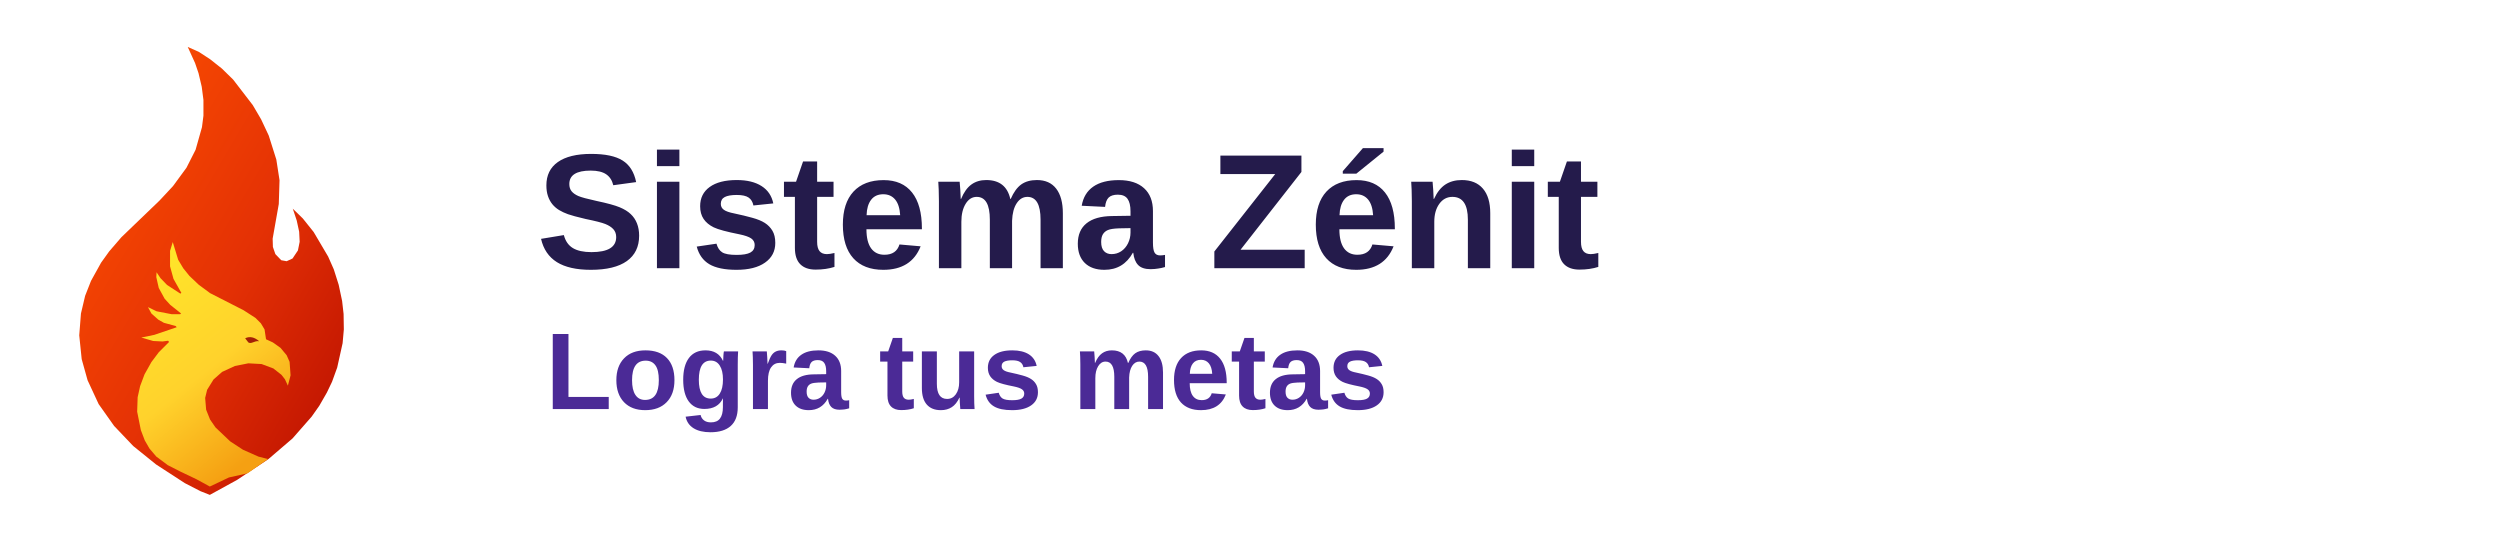
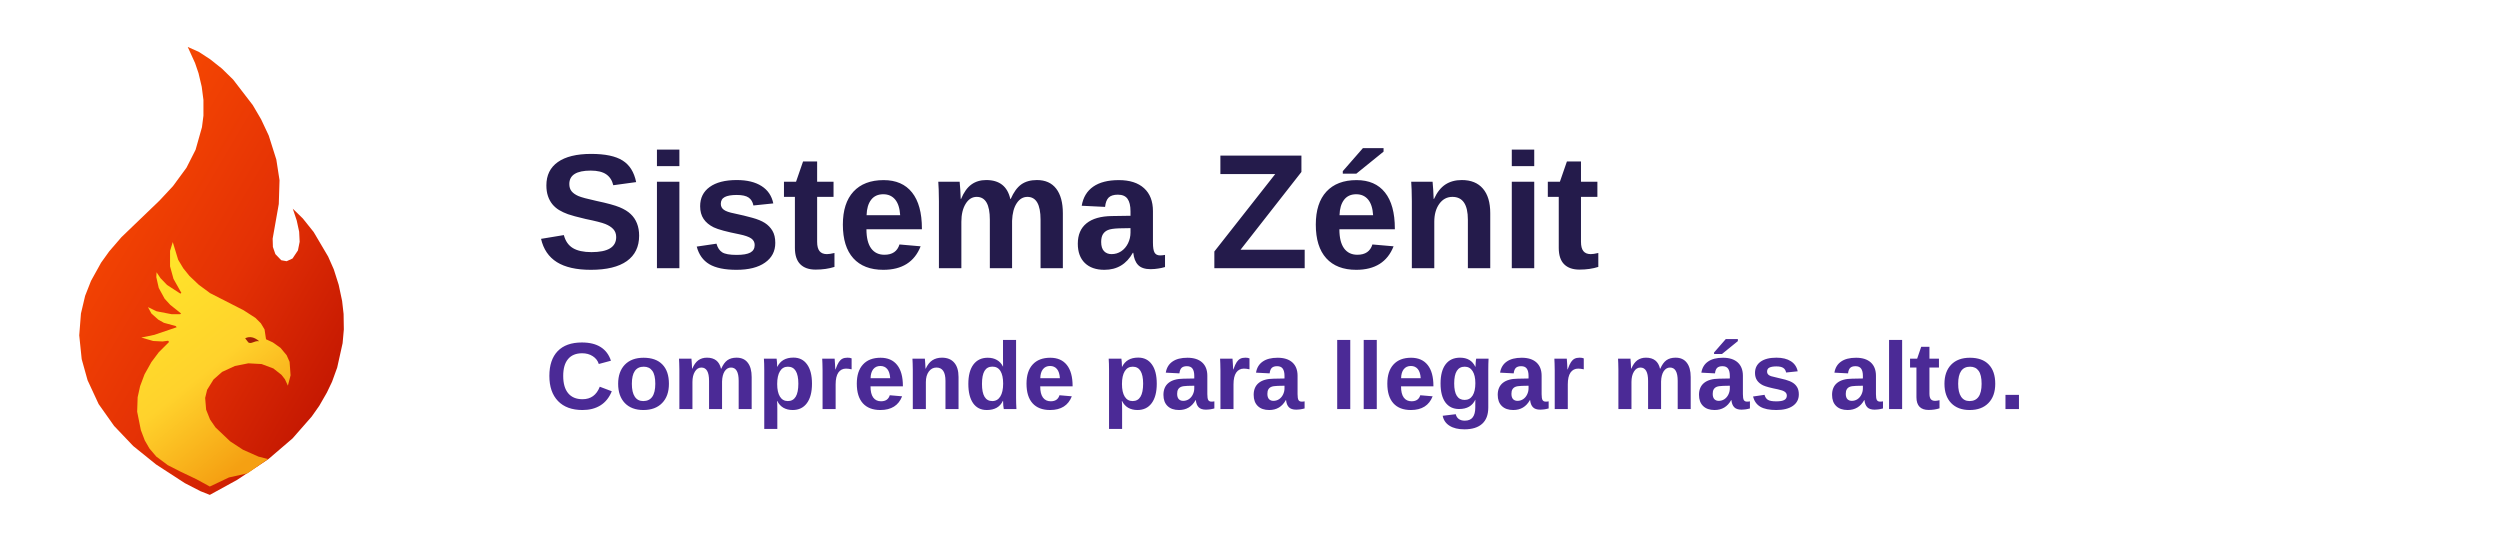
<svg xmlns="http://www.w3.org/2000/svg" viewBox="0 0 550 120" role="img" aria-labelledby="title desc">
  <defs>
    <linearGradient id="flame" x1="0" y1="0" x2="1" y2="1">
      <stop stop-color="#FF5300" />
      <stop offset=".55" stop-color="#E43105" />
      <stop offset="1" stop-color="#B70D00" />
    </linearGradient>
    <linearGradient id="bird" x1="0" y1="0" x2=".5" y2="1">
      <stop stop-color="#FFE929" />
      <stop offset=".6" stop-color="#FFD22C" />
      <stop offset="1" stop-color="#F5A012" />
    </linearGradient>
  </defs>
  <g transform="translate(17 10) scale(.054) translate(-470 -105)">
    <path fill="url(#flame)" d="M920,111 950,177 964,218 977,273 984,327 984,391 978,438 952,530 915,603 860,678 805,737 650,886 600,944 567,990 526,1064 502,1125 485,1197 478,1286 488,1383 512,1469 557,1566 620,1655 698,1737 791,1812 908,1888 972,1921 1010,1936 1121,1875 1249,1790 1347,1706 1425,1617 1456,1573 1487,1519 1508,1475 1529,1417 1551,1318 1556,1262 1555,1199 1549,1146 1535,1080 1515,1017 1492,965 1433,865 1389,810 1348,770 1364,818 1374,864 1376,905 1369,940 1347,973 1323,984 1301,980 1277,955 1267,926 1266,892 1291,751 1294,654 1281,570 1250,472 1219,406 1185,348 1105,244 1059,199 1011,161 965,131Z" />
    <path fill="url(#bird)" d="M859,906 848,942 848,1005 862,1056 894,1113 890,1116 836,1081 809,1053 793,1029 792,1049 802,1093 826,1137 849,1162 893,1197 889,1200 855,1200 793,1188 758,1171 772,1197 800,1222 823,1235 871,1248 875,1253 784,1284 731,1295 779,1309 817,1311 840,1308 844,1313 802,1355 772,1395 744,1445 726,1493 716,1538 714,1597 729,1672 745,1714 764,1747 792,1780 839,1815 890,1841 955,1872 1010,1902 1088,1865 1164,1848 1247,1790 1208,1780 1145,1752 1093,1718 1033,1661 1011,1629 995,1589 991,1541 999,1508 1025,1466 1060,1435 1112,1411 1167,1400 1221,1403 1269,1421 1302,1447 1316,1465 1328,1491 1339,1449 1335,1394 1323,1367 1298,1337 1267,1315 1239,1302 1233,1262 1218,1237 1196,1215 1148,1184 1011,1114 965,1080 927,1044 902,1013 881,978Z" />
    <path d="M1154 1298 C1172 1289 1192 1293 1211 1310 C1191 1307 1180 1323 1167 1315 Z" fill="#A31F06" />
  </g>
  <text x="118" y="59" fill="#241B4B" font-family="Arial,Helvetica,sans-serif" font-size="36" font-weight="800">Sistema Zénit</text>
-   <text x="120" y="90" fill="#4B2A96" font-family="Arial,Helvetica,sans-serif" font-size="24" font-weight="700">Logra tus metas</text>
+   <text x="120" y="90" fill="#4B2A96" font-family="Arial,Helvetica,sans-serif" font-size="21" font-weight="700">Comprende para llegar más alto.</text>
</svg>
